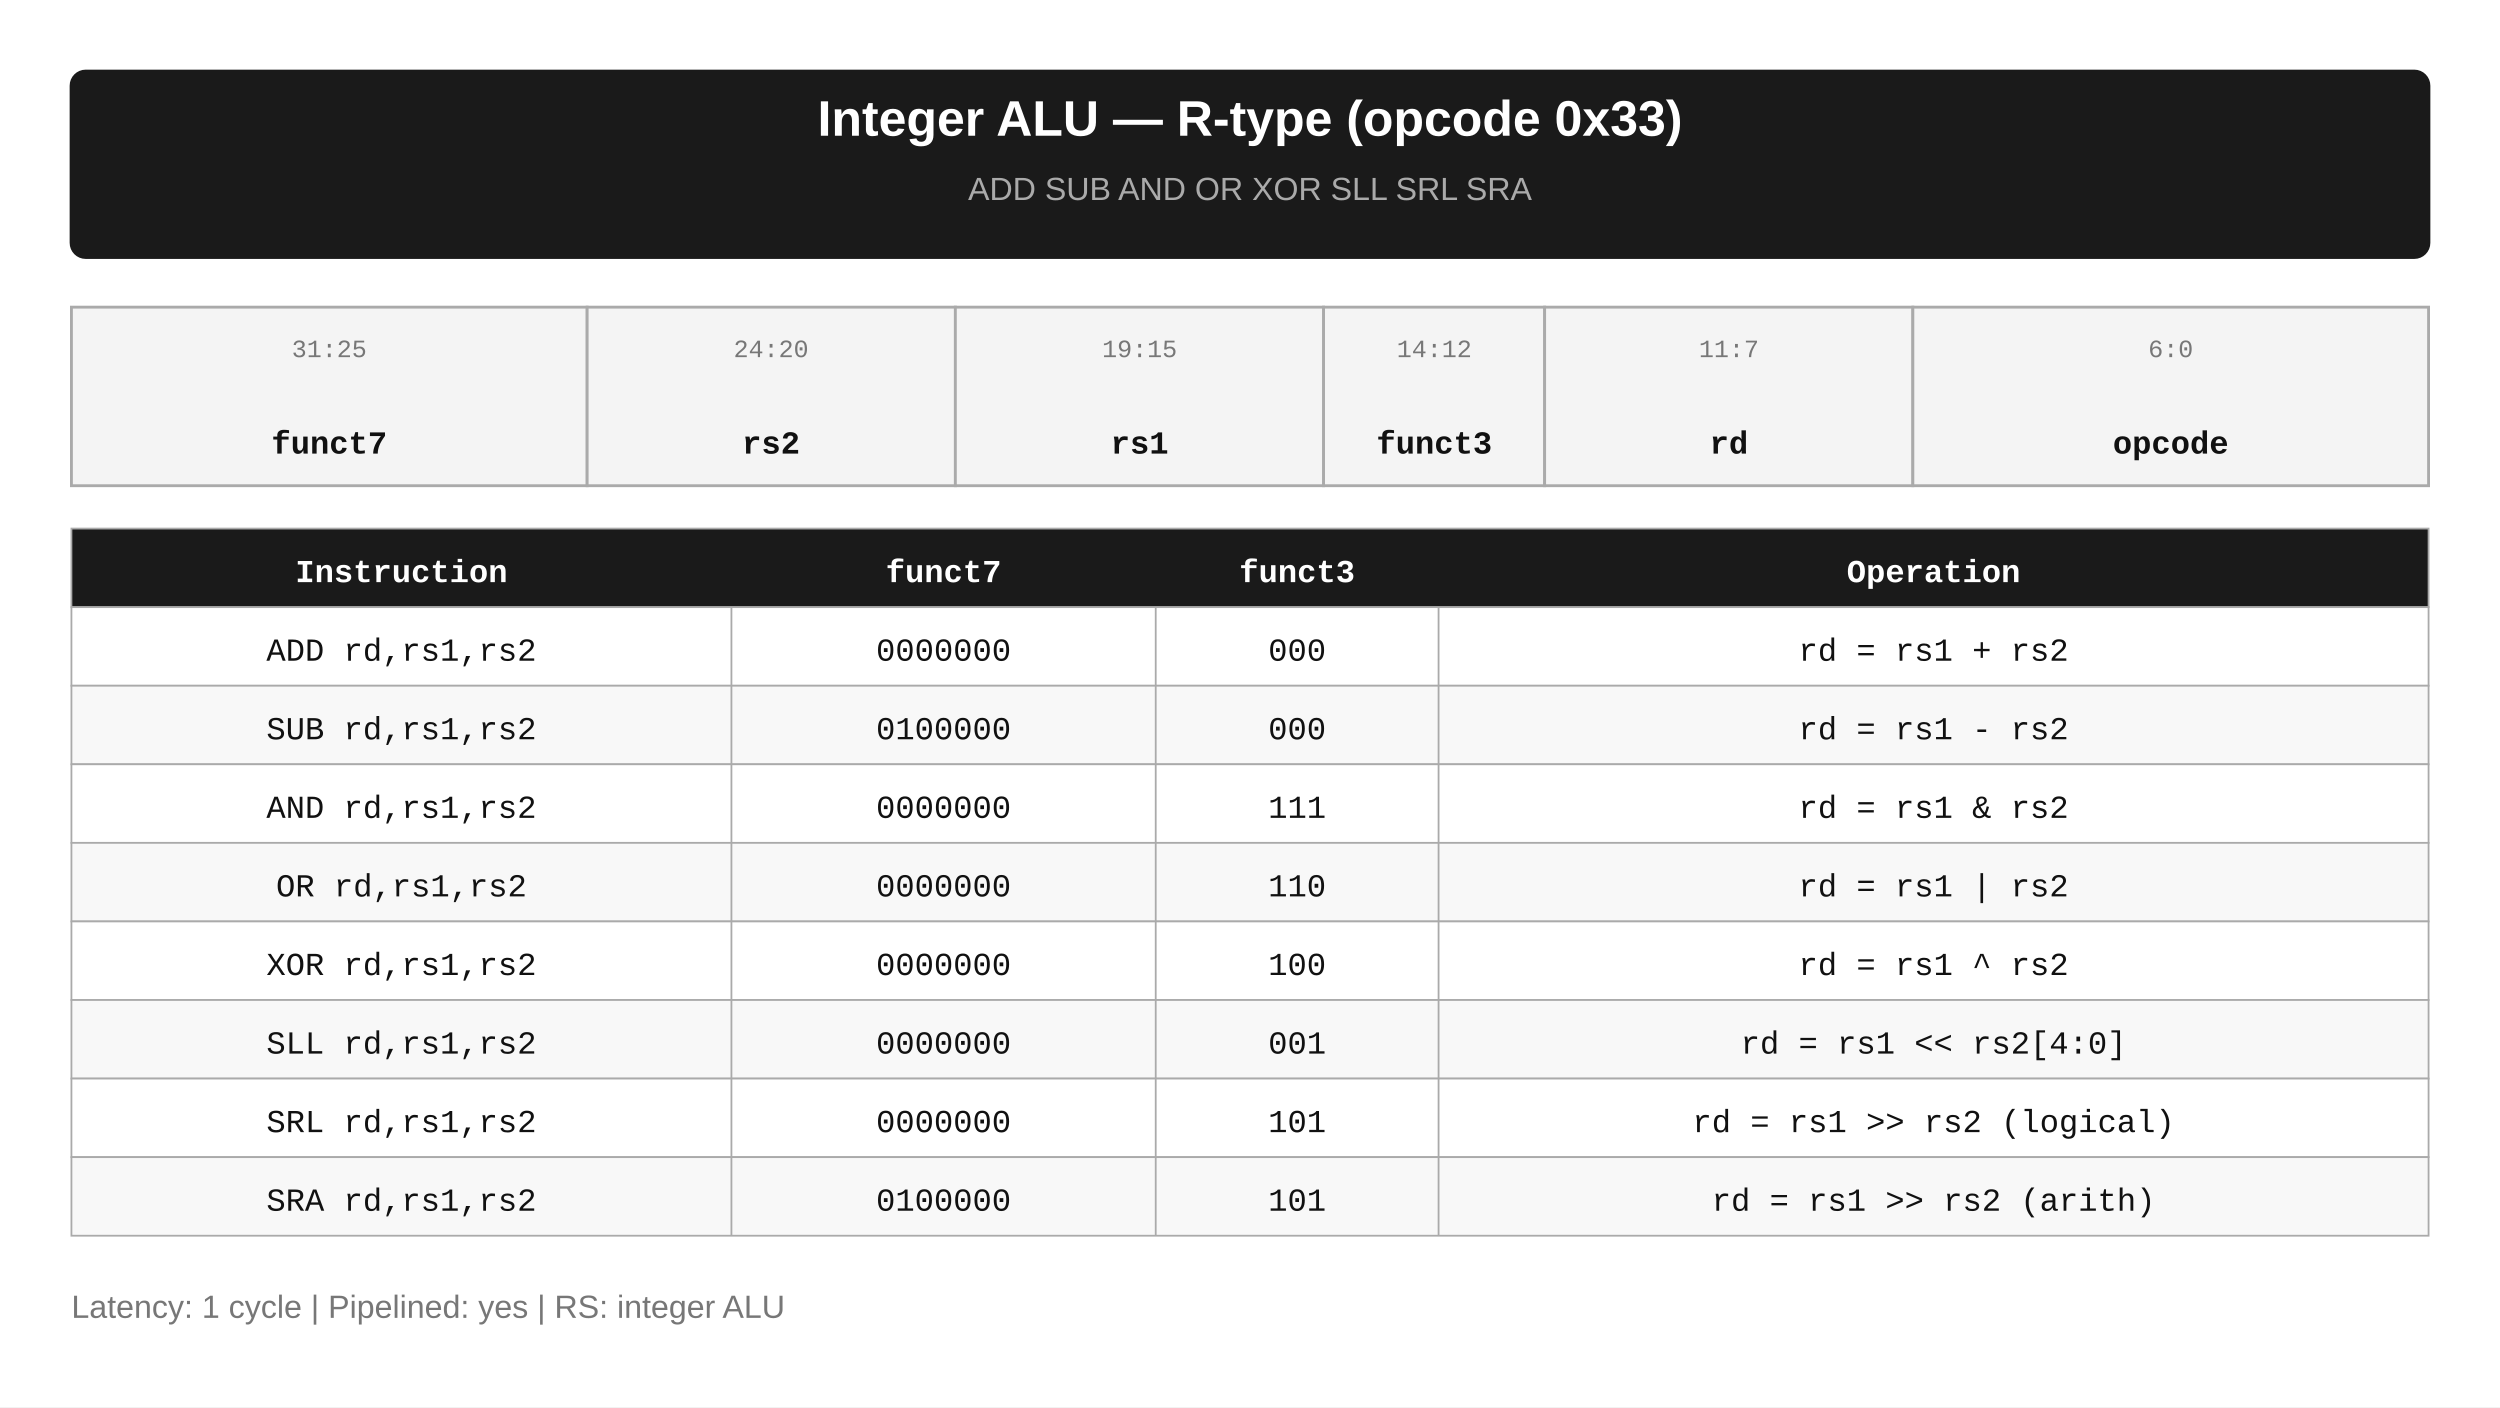
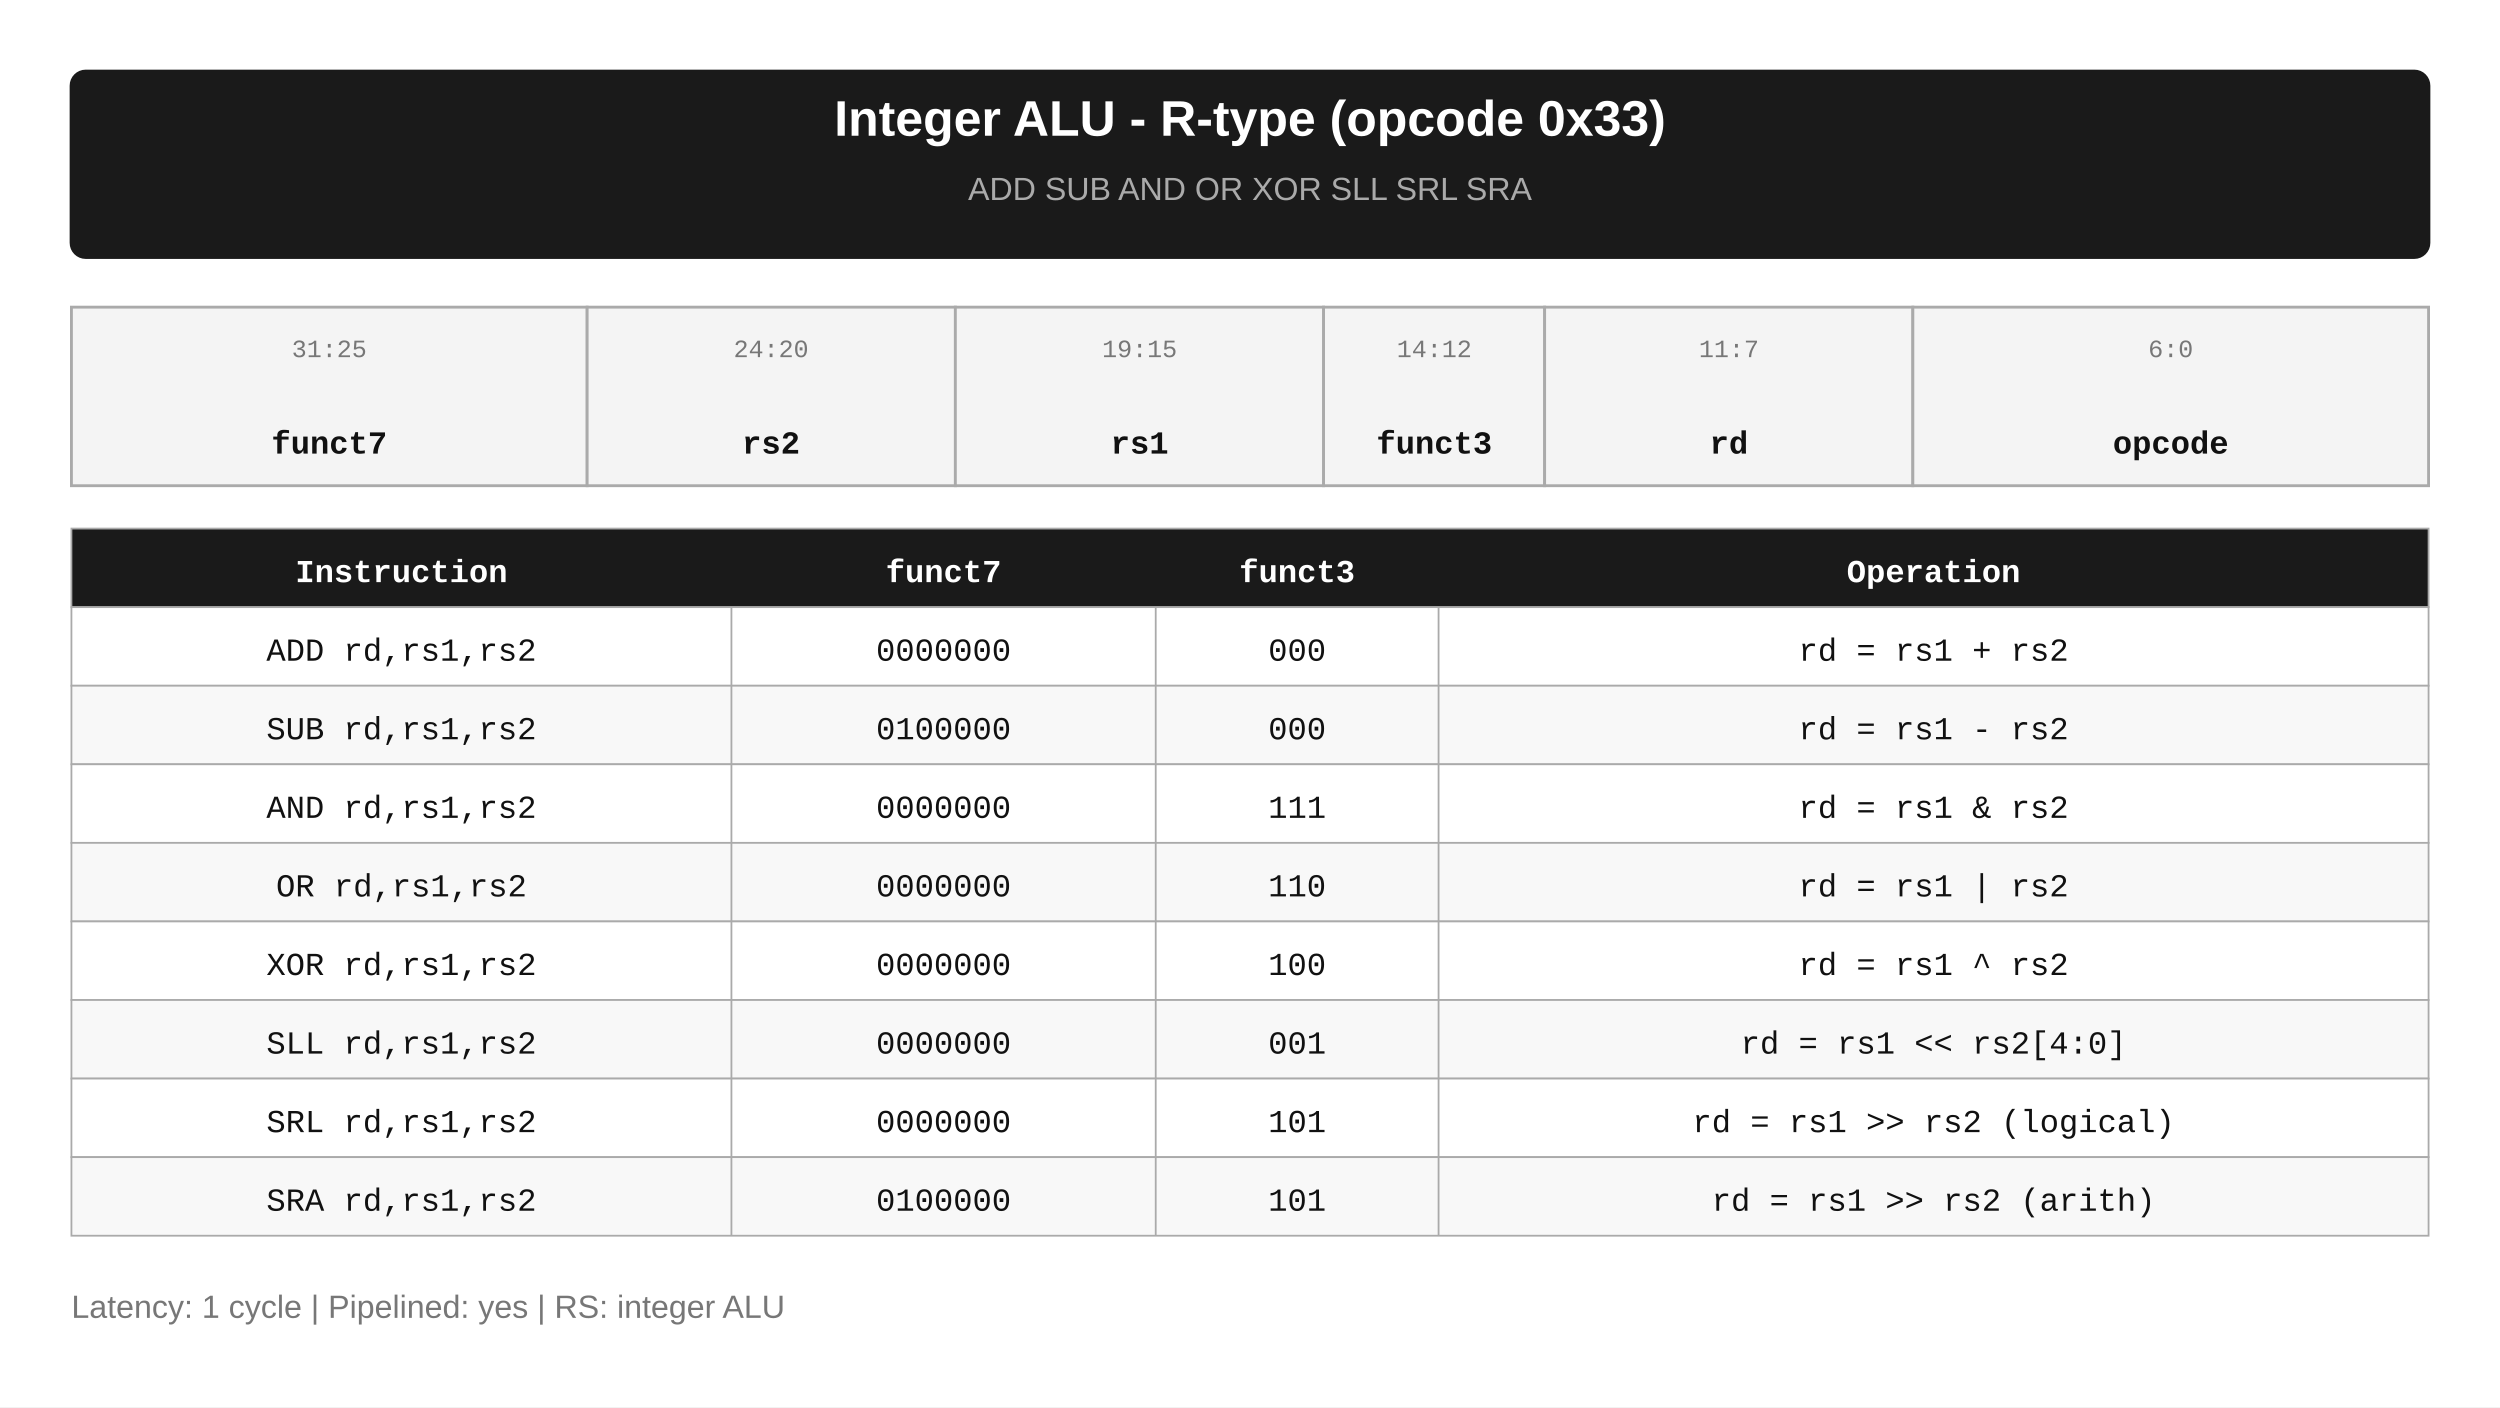
<svg xmlns="http://www.w3.org/2000/svg" width="700" height="394" viewBox="0 0 700 394">
  <rect width="700" height="394" fill="#ffffff" />
  <rect x="20.0" y="20.0" width="660.0" height="52.0" fill="#1a1a1a" stroke="#1a1a1a" stroke-width="1" rx="4" />
-   <text x="350.0" y="38.0" font-family="Arial, Helvetica, sans-serif" font-size="14" font-weight="bold" fill="#ffffff" text-anchor="middle">Integer ALU  —  R-type  (opcode 0x33)</text>
+   <text x="350.0" y="38.0" font-family="Arial, Helvetica, sans-serif" font-size="14" font-weight="bold" fill="#ffffff" text-anchor="middle">Integer ALU  -  R-type  (opcode 0x33)</text>
  <text x="350.0" y="56.0" font-family="Arial, Helvetica, sans-serif" font-size="9" font-weight="normal" fill="#aaaaaa" text-anchor="middle">ADD  SUB  AND  OR  XOR  SLL  SRL  SRA</text>
  <rect x="20.0" y="86.0" width="144.4" height="50.0" fill="#f4f4f4" stroke="#aaaaaa" stroke-width="0.8" rx="0" />
  <text x="92.2" y="100.0" font-family="Courier New, monospace" font-size="7" font-weight="normal" fill="#777777" text-anchor="middle">31:25</text>
  <text x="92.2" y="127.0" font-family="Courier New, monospace" font-size="9" font-weight="bold" fill="#111111" text-anchor="middle">funct7</text>
  <rect x="164.4" y="86.0" width="103.1" height="50.0" fill="#f4f4f4" stroke="#aaaaaa" stroke-width="0.8" rx="0" />
  <text x="215.9" y="100.0" font-family="Courier New, monospace" font-size="7" font-weight="normal" fill="#777777" text-anchor="middle">24:20</text>
  <text x="215.9" y="127.0" font-family="Courier New, monospace" font-size="9" font-weight="bold" fill="#111111" text-anchor="middle">rs2</text>
  <rect x="267.5" y="86.0" width="103.1" height="50.0" fill="#f4f4f4" stroke="#aaaaaa" stroke-width="0.8" rx="0" />
  <text x="319.1" y="100.0" font-family="Courier New, monospace" font-size="7" font-weight="normal" fill="#777777" text-anchor="middle">19:15</text>
  <text x="319.1" y="127.0" font-family="Courier New, monospace" font-size="9" font-weight="bold" fill="#111111" text-anchor="middle">rs1</text>
  <rect x="370.6" y="86.0" width="61.9" height="50.0" fill="#f4f4f4" stroke="#aaaaaa" stroke-width="0.8" rx="0" />
  <text x="401.6" y="100.0" font-family="Courier New, monospace" font-size="7" font-weight="normal" fill="#777777" text-anchor="middle">14:12</text>
  <text x="401.6" y="127.0" font-family="Courier New, monospace" font-size="9" font-weight="bold" fill="#111111" text-anchor="middle">funct3</text>
  <rect x="432.5" y="86.0" width="103.1" height="50.0" fill="#f4f4f4" stroke="#aaaaaa" stroke-width="0.8" rx="0" />
  <text x="484.1" y="100.0" font-family="Courier New, monospace" font-size="7" font-weight="normal" fill="#777777" text-anchor="middle">11:7</text>
  <text x="484.1" y="127.0" font-family="Courier New, monospace" font-size="9" font-weight="bold" fill="#111111" text-anchor="middle">rd</text>
  <rect x="535.6" y="86.0" width="144.4" height="50.0" fill="#f4f4f4" stroke="#aaaaaa" stroke-width="0.8" rx="0" />
  <text x="607.8" y="100.0" font-family="Courier New, monospace" font-size="7" font-weight="normal" fill="#777777" text-anchor="middle">6:0</text>
  <text x="607.8" y="127.0" font-family="Courier New, monospace" font-size="9" font-weight="bold" fill="#111111" text-anchor="middle">opcode</text>
  <rect x="20.0" y="148.0" width="660.0" height="22.0" fill="#1a1a1a" stroke="#aaaaaa" stroke-width="0.5" rx="0" />
  <text x="112.4" y="163.0" font-family="Courier New, monospace" font-size="9" font-weight="bold" fill="#ffffff" text-anchor="middle">Instruction</text>
  <text x="264.2" y="163.0" font-family="Courier New, monospace" font-size="9" font-weight="bold" fill="#ffffff" text-anchor="middle">funct7</text>
  <text x="363.2" y="163.0" font-family="Courier New, monospace" font-size="9" font-weight="bold" fill="#ffffff" text-anchor="middle">funct3</text>
  <text x="541.4" y="163.0" font-family="Courier New, monospace" font-size="9" font-weight="bold" fill="#ffffff" text-anchor="middle">Operation</text>
  <rect x="20.0" y="170.0" width="660.0" height="22.0" fill="#ffffff" stroke="#aaaaaa" stroke-width="0.5" rx="0" />
  <text x="112.4" y="185.0" font-family="Courier New, monospace" font-size="9" font-weight="normal" fill="#111111" text-anchor="middle">ADD  rd,rs1,rs2</text>
  <line x1="204.8" y1="170.0" x2="204.8" y2="192.0" stroke="#aaaaaa" stroke-width="0.5" />
  <text x="264.2" y="185.0" font-family="Courier New, monospace" font-size="9" font-weight="normal" fill="#111111" text-anchor="middle">0000000</text>
  <line x1="323.6" y1="170.0" x2="323.6" y2="192.0" stroke="#aaaaaa" stroke-width="0.5" />
  <text x="363.2" y="185.0" font-family="Courier New, monospace" font-size="9" font-weight="normal" fill="#111111" text-anchor="middle">000</text>
  <line x1="402.8" y1="170.0" x2="402.8" y2="192.0" stroke="#aaaaaa" stroke-width="0.5" />
  <text x="541.4" y="185.0" font-family="Courier New, monospace" font-size="9" font-weight="normal" fill="#111111" text-anchor="middle">rd = rs1 + rs2</text>
  <rect x="20.0" y="192.0" width="660.0" height="22.0" fill="#f8f8f8" stroke="#aaaaaa" stroke-width="0.5" rx="0" />
  <text x="112.4" y="207.0" font-family="Courier New, monospace" font-size="9" font-weight="normal" fill="#111111" text-anchor="middle">SUB  rd,rs1,rs2</text>
  <line x1="204.8" y1="192.0" x2="204.8" y2="214.0" stroke="#aaaaaa" stroke-width="0.5" />
  <text x="264.2" y="207.0" font-family="Courier New, monospace" font-size="9" font-weight="normal" fill="#111111" text-anchor="middle">0100000</text>
  <line x1="323.6" y1="192.0" x2="323.6" y2="214.0" stroke="#aaaaaa" stroke-width="0.5" />
  <text x="363.2" y="207.0" font-family="Courier New, monospace" font-size="9" font-weight="normal" fill="#111111" text-anchor="middle">000</text>
  <line x1="402.8" y1="192.0" x2="402.8" y2="214.0" stroke="#aaaaaa" stroke-width="0.5" />
  <text x="541.4" y="207.0" font-family="Courier New, monospace" font-size="9" font-weight="normal" fill="#111111" text-anchor="middle">rd = rs1 - rs2</text>
  <rect x="20.0" y="214.0" width="660.0" height="22.0" fill="#ffffff" stroke="#aaaaaa" stroke-width="0.5" rx="0" />
  <text x="112.4" y="229.0" font-family="Courier New, monospace" font-size="9" font-weight="normal" fill="#111111" text-anchor="middle">AND  rd,rs1,rs2</text>
  <line x1="204.8" y1="214.0" x2="204.8" y2="236.0" stroke="#aaaaaa" stroke-width="0.5" />
  <text x="264.2" y="229.0" font-family="Courier New, monospace" font-size="9" font-weight="normal" fill="#111111" text-anchor="middle">0000000</text>
  <line x1="323.6" y1="214.0" x2="323.6" y2="236.0" stroke="#aaaaaa" stroke-width="0.5" />
  <text x="363.2" y="229.0" font-family="Courier New, monospace" font-size="9" font-weight="normal" fill="#111111" text-anchor="middle">111</text>
  <line x1="402.8" y1="214.0" x2="402.8" y2="236.0" stroke="#aaaaaa" stroke-width="0.5" />
  <text x="541.4" y="229.0" font-family="Courier New, monospace" font-size="9" font-weight="normal" fill="#111111" text-anchor="middle">rd = rs1 &amp; rs2</text>
  <rect x="20.0" y="236.0" width="660.0" height="22.0" fill="#f8f8f8" stroke="#aaaaaa" stroke-width="0.5" rx="0" />
  <text x="112.4" y="251.0" font-family="Courier New, monospace" font-size="9" font-weight="normal" fill="#111111" text-anchor="middle">OR   rd,rs1,rs2</text>
  <line x1="204.8" y1="236.0" x2="204.8" y2="258.0" stroke="#aaaaaa" stroke-width="0.5" />
  <text x="264.2" y="251.0" font-family="Courier New, monospace" font-size="9" font-weight="normal" fill="#111111" text-anchor="middle">0000000</text>
  <line x1="323.6" y1="236.0" x2="323.6" y2="258.0" stroke="#aaaaaa" stroke-width="0.5" />
  <text x="363.2" y="251.0" font-family="Courier New, monospace" font-size="9" font-weight="normal" fill="#111111" text-anchor="middle">110</text>
  <line x1="402.8" y1="236.0" x2="402.8" y2="258.0" stroke="#aaaaaa" stroke-width="0.5" />
  <text x="541.4" y="251.0" font-family="Courier New, monospace" font-size="9" font-weight="normal" fill="#111111" text-anchor="middle">rd = rs1 | rs2</text>
  <rect x="20.0" y="258.0" width="660.0" height="22.0" fill="#ffffff" stroke="#aaaaaa" stroke-width="0.5" rx="0" />
  <text x="112.4" y="273.0" font-family="Courier New, monospace" font-size="9" font-weight="normal" fill="#111111" text-anchor="middle">XOR  rd,rs1,rs2</text>
  <line x1="204.8" y1="258.0" x2="204.8" y2="280.0" stroke="#aaaaaa" stroke-width="0.5" />
  <text x="264.2" y="273.0" font-family="Courier New, monospace" font-size="9" font-weight="normal" fill="#111111" text-anchor="middle">0000000</text>
  <line x1="323.6" y1="258.0" x2="323.6" y2="280.0" stroke="#aaaaaa" stroke-width="0.5" />
  <text x="363.2" y="273.0" font-family="Courier New, monospace" font-size="9" font-weight="normal" fill="#111111" text-anchor="middle">100</text>
  <line x1="402.8" y1="258.0" x2="402.8" y2="280.0" stroke="#aaaaaa" stroke-width="0.5" />
  <text x="541.4" y="273.0" font-family="Courier New, monospace" font-size="9" font-weight="normal" fill="#111111" text-anchor="middle">rd = rs1 ^ rs2</text>
  <rect x="20.0" y="280.0" width="660.0" height="22.0" fill="#f8f8f8" stroke="#aaaaaa" stroke-width="0.5" rx="0" />
  <text x="112.4" y="295.0" font-family="Courier New, monospace" font-size="9" font-weight="normal" fill="#111111" text-anchor="middle">SLL  rd,rs1,rs2</text>
  <line x1="204.8" y1="280.0" x2="204.8" y2="302.0" stroke="#aaaaaa" stroke-width="0.5" />
  <text x="264.2" y="295.0" font-family="Courier New, monospace" font-size="9" font-weight="normal" fill="#111111" text-anchor="middle">0000000</text>
  <line x1="323.6" y1="280.0" x2="323.6" y2="302.0" stroke="#aaaaaa" stroke-width="0.5" />
  <text x="363.2" y="295.0" font-family="Courier New, monospace" font-size="9" font-weight="normal" fill="#111111" text-anchor="middle">001</text>
  <line x1="402.8" y1="280.0" x2="402.8" y2="302.0" stroke="#aaaaaa" stroke-width="0.5" />
  <text x="541.4" y="295.0" font-family="Courier New, monospace" font-size="9" font-weight="normal" fill="#111111" text-anchor="middle">rd = rs1 &lt;&lt; rs2[4:0]</text>
  <rect x="20.0" y="302.0" width="660.0" height="22.0" fill="#ffffff" stroke="#aaaaaa" stroke-width="0.5" rx="0" />
  <text x="112.4" y="317.0" font-family="Courier New, monospace" font-size="9" font-weight="normal" fill="#111111" text-anchor="middle">SRL  rd,rs1,rs2</text>
  <line x1="204.8" y1="302.0" x2="204.8" y2="324.0" stroke="#aaaaaa" stroke-width="0.5" />
  <text x="264.2" y="317.0" font-family="Courier New, monospace" font-size="9" font-weight="normal" fill="#111111" text-anchor="middle">0000000</text>
  <line x1="323.6" y1="302.0" x2="323.6" y2="324.0" stroke="#aaaaaa" stroke-width="0.5" />
  <text x="363.2" y="317.0" font-family="Courier New, monospace" font-size="9" font-weight="normal" fill="#111111" text-anchor="middle">101</text>
  <line x1="402.8" y1="302.0" x2="402.8" y2="324.0" stroke="#aaaaaa" stroke-width="0.5" />
  <text x="541.4" y="317.0" font-family="Courier New, monospace" font-size="9" font-weight="normal" fill="#111111" text-anchor="middle">rd = rs1 &gt;&gt; rs2  (logical)</text>
  <rect x="20.0" y="324.0" width="660.0" height="22.0" fill="#f8f8f8" stroke="#aaaaaa" stroke-width="0.5" rx="0" />
  <text x="112.4" y="339.0" font-family="Courier New, monospace" font-size="9" font-weight="normal" fill="#111111" text-anchor="middle">SRA  rd,rs1,rs2</text>
  <line x1="204.8" y1="324.0" x2="204.8" y2="346.0" stroke="#aaaaaa" stroke-width="0.5" />
  <text x="264.2" y="339.0" font-family="Courier New, monospace" font-size="9" font-weight="normal" fill="#111111" text-anchor="middle">0100000</text>
  <line x1="323.6" y1="324.0" x2="323.6" y2="346.0" stroke="#aaaaaa" stroke-width="0.5" />
  <text x="363.2" y="339.0" font-family="Courier New, monospace" font-size="9" font-weight="normal" fill="#111111" text-anchor="middle">101</text>
  <line x1="402.8" y1="324.0" x2="402.8" y2="346.0" stroke="#aaaaaa" stroke-width="0.5" />
  <text x="541.4" y="339.0" font-family="Courier New, monospace" font-size="9" font-weight="normal" fill="#111111" text-anchor="middle">rd = rs1 &gt;&gt; rs2  (arith)</text>
  <text x="20.0" y="369.0" font-family="Arial, Helvetica, sans-serif" font-size="9" font-weight="normal" fill="#777777" text-anchor="start">Latency: 1 cycle  |  Pipelined: yes  |  RS: integer ALU</text>
</svg>
